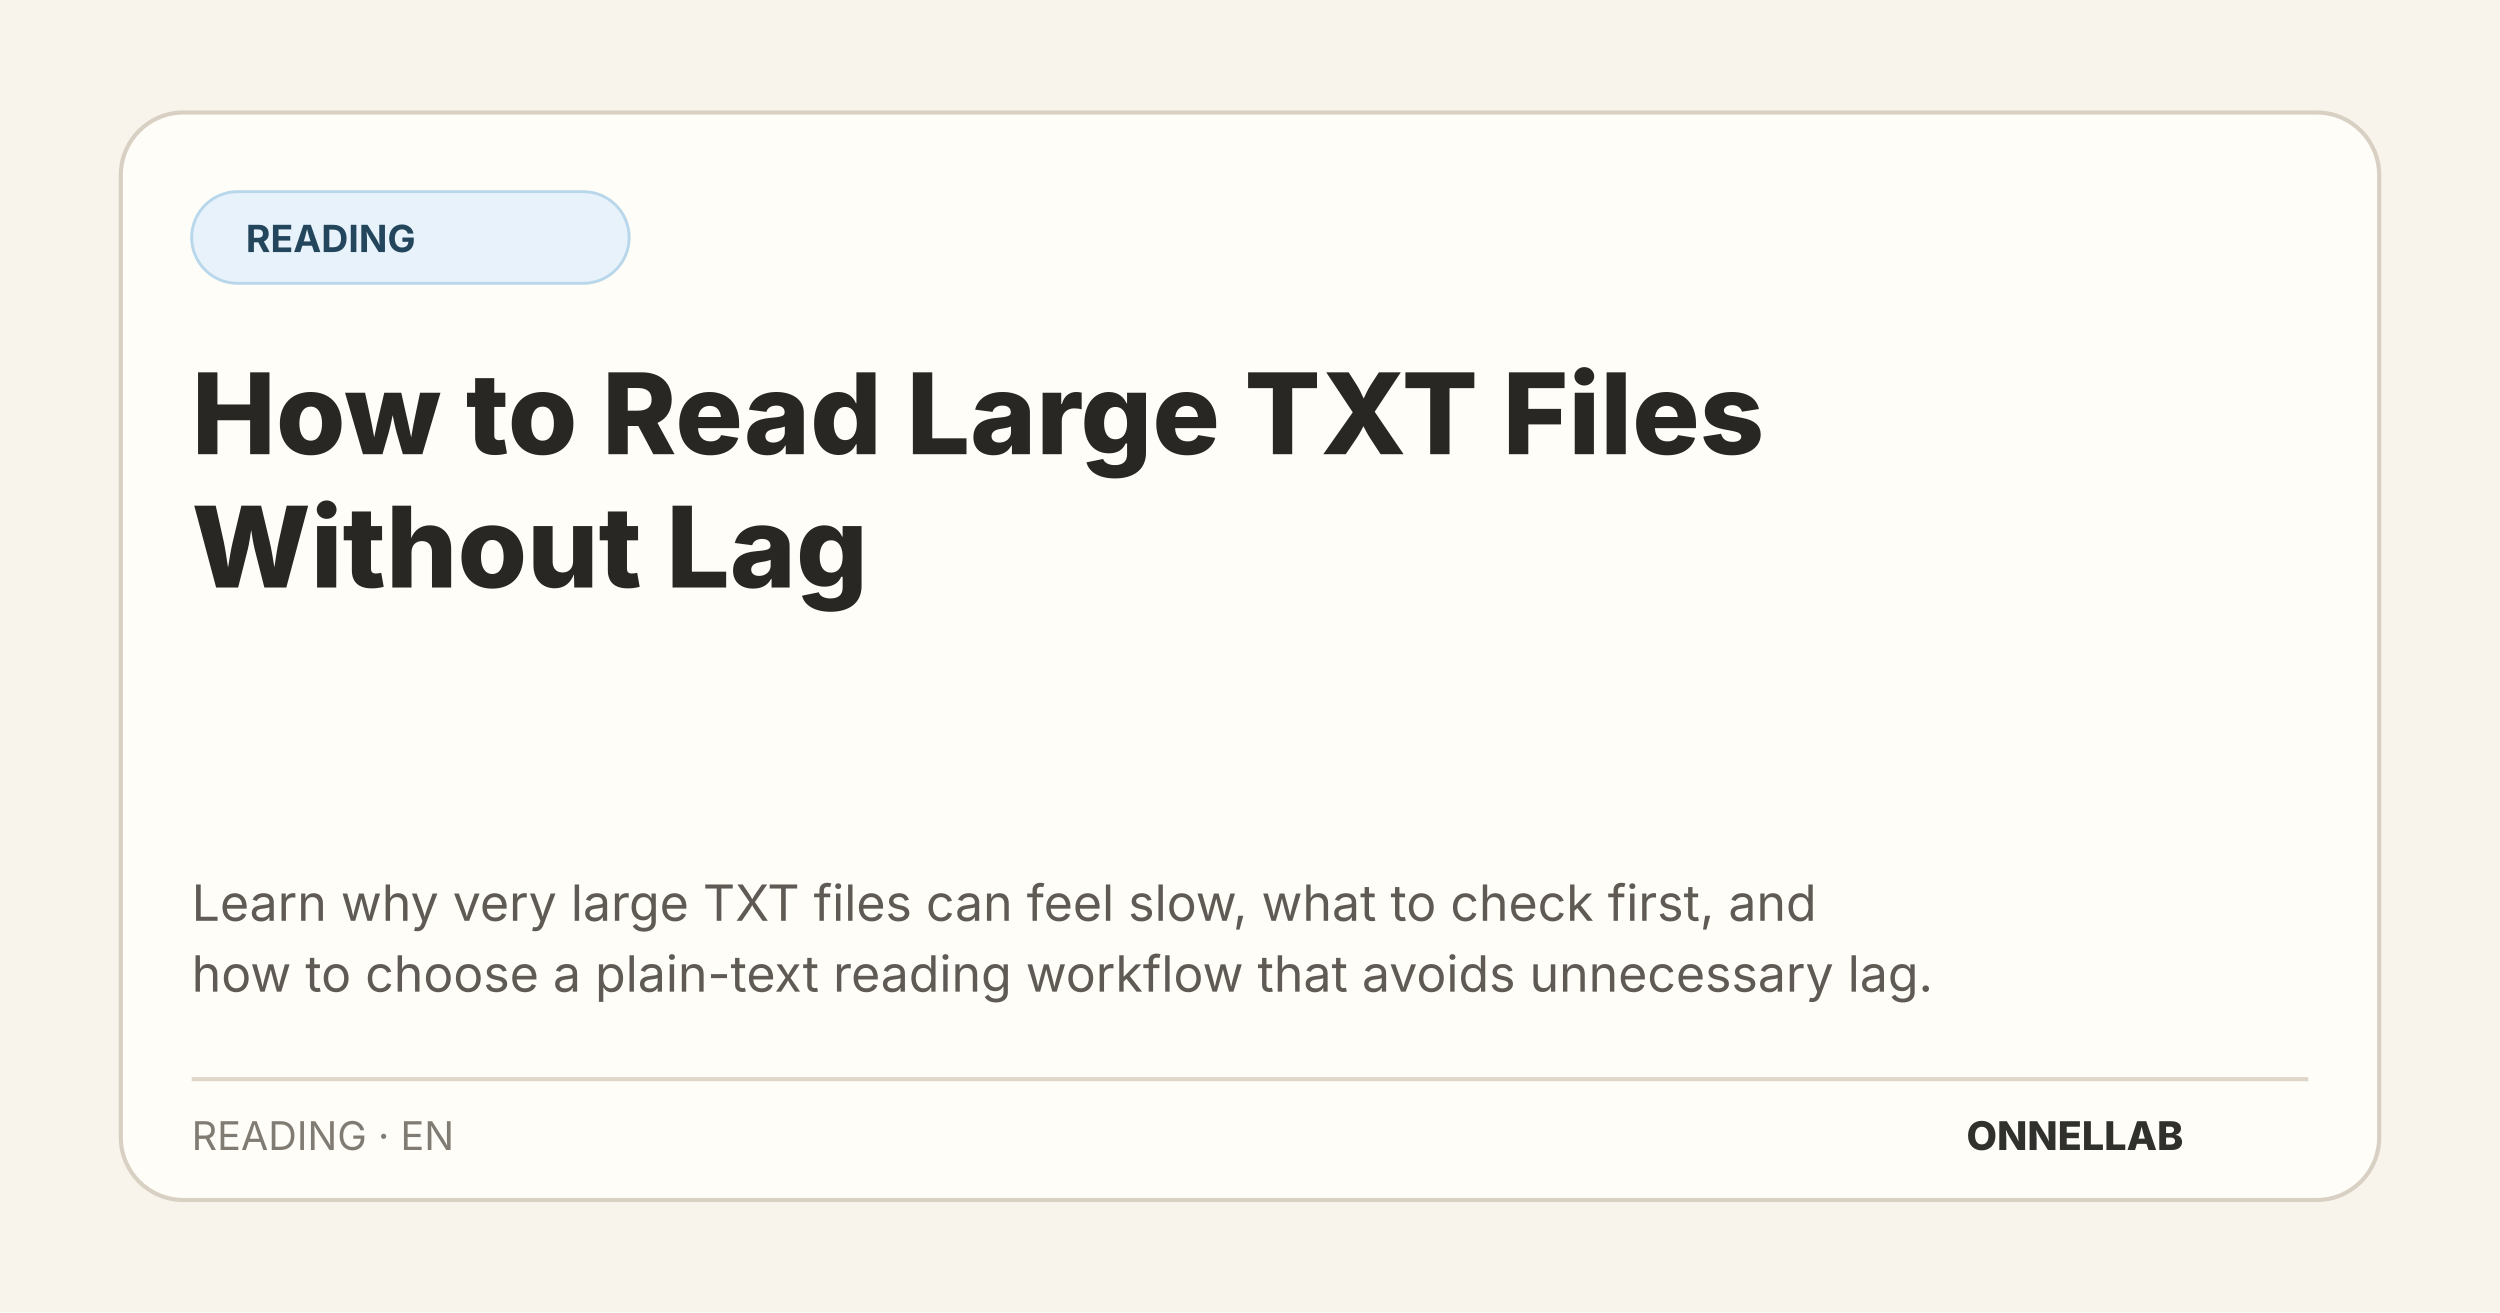
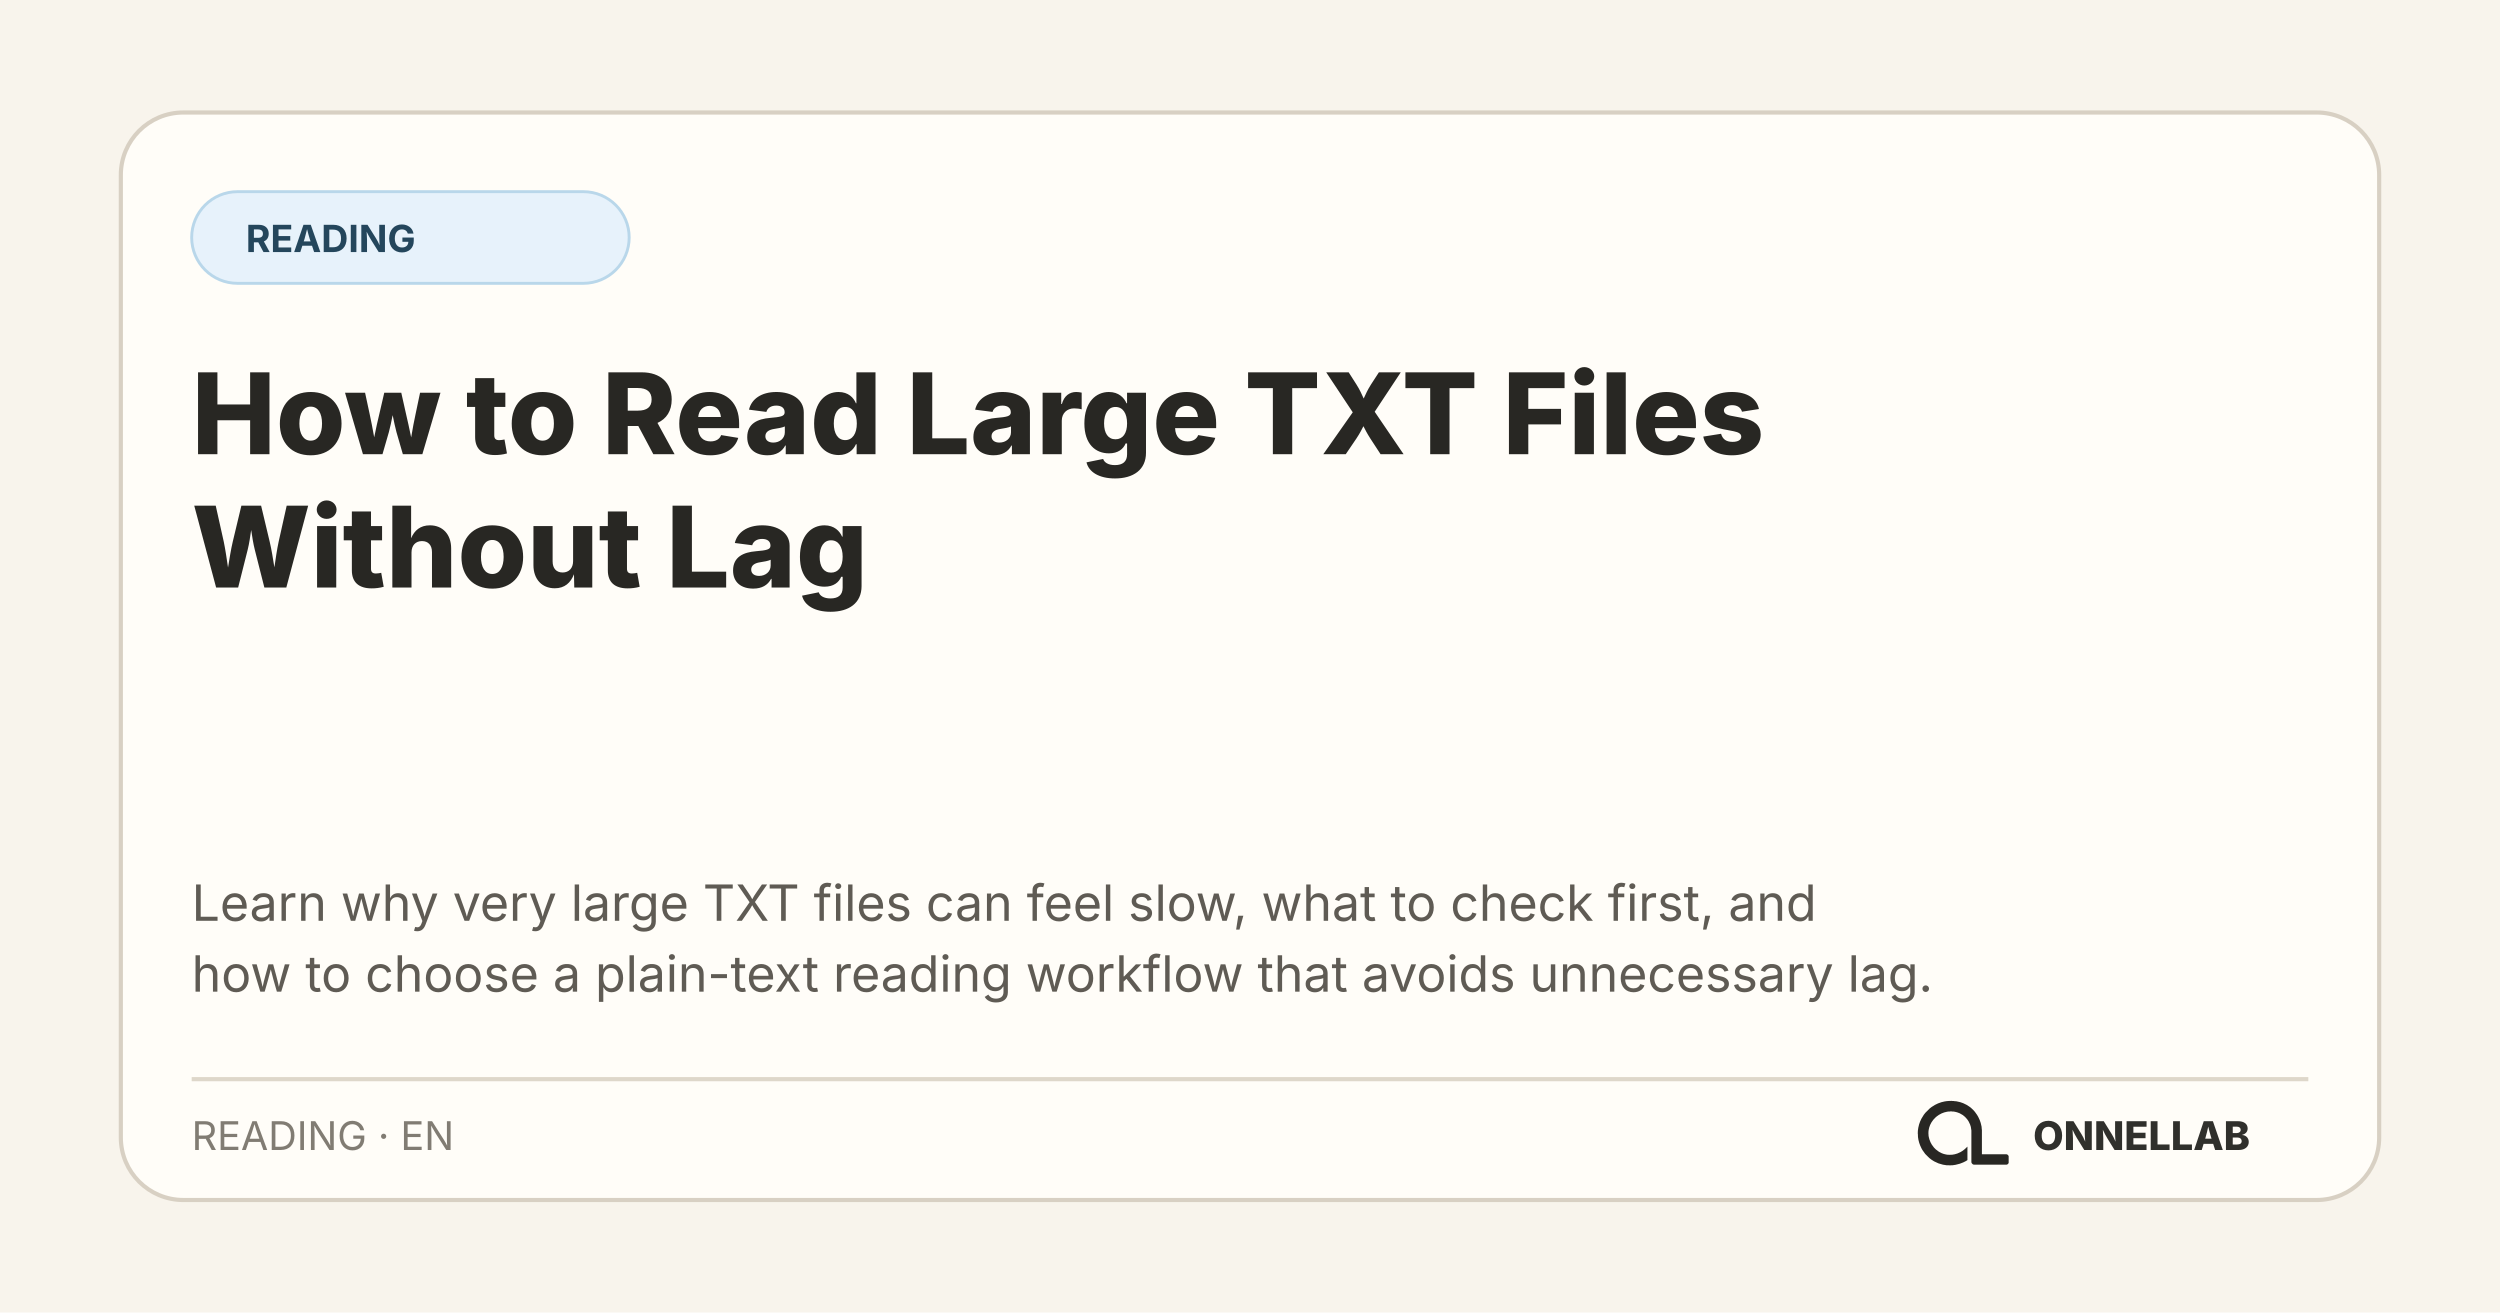
<svg xmlns="http://www.w3.org/2000/svg" width="1200" height="630" viewBox="0 0 1200 630" role="img" aria-labelledby="title desc">
  <rect width="1200" height="630" fill="#f8f4ec" />
  <rect x="58" y="54" width="1084" height="522" rx="30" fill="#fffdf8" stroke="#d8d0c3" stroke-width="2" />
  <rect x="92" y="92" width="210" height="44" rx="22" fill="#e7f2fb" stroke="#b9d7ea" stroke-width="1.4" />
  <text x="118" y="121" fill="#24465c" font-family="Inter, system-ui, sans-serif" font-size="18" font-weight="700">READING</text>
  <text x="92" y="218" fill="#282723" font-family="Inter, system-ui, sans-serif" font-size="54" font-weight="760">
    <tspan x="92" y="218">How to Read Large TXT Files</tspan>
    <tspan x="92" y="282">Without Lag</tspan>
  </text>
  <text fill="#5f5b54" font-family="Inter, system-ui, sans-serif" font-size="24">
    <tspan x="92" y="442">Learn why very large TXT files can feel slow, what to check first, and</tspan>
    <tspan x="92" y="476">how to choose a plain-text reading workflow that avoids unnecessary lag.</tspan>
  </text>
  <path d="M92 518H1108" stroke="#ded7ca" stroke-width="2" />
  <text x="92" y="552" fill="#817c73" font-family="Inter, system-ui, sans-serif" font-size="19">READING · EN</text>
-   <text x="1048" y="552" fill="#30302c" font-family="Inter, system-ui, sans-serif" font-size="19" font-weight="800" text-anchor="end">ONNELLAB</text>
+   <svg x="908" y="512" width="66" height="66" viewBox="0 0 1254 1254">
+     <path fill="#282723" d="M 271 475 L 259 501 L 250 527 L 243 556 L 239 584 L 238 611 L 239 612 L 240 642 L 244 667 L 251 694 L 260 719 L 272 745 L 281 761 L 306 796 L 343 833 L 364 849 L 388 864 L 427 882 L 468 894 L 500 899 L 541 900 L 542 899 L 556 899 L 583 895 L 622 885 L 653 873 L 677 861 L 691 852 L 691 729 L 668 751 L 649 766 L 628 779 L 599 792 L 575 799 L 552 803 L 520 804 L 519 803 L 509 803 L 496 801 L 475 796 L 456 789 L 431 776 L 403 755 L 386 738 L 366 711 L 354 689 L 344 663 L 338 639 L 336 625 L 336 612 L 335 611 L 336 587 L 339 569 L 343 553 L 351 531 L 363 508 L 380 484 L 400 463 L 413 452 L 430 440 L 456 426 L 480 417 L 505 411 L 519 409 L 531 409 L 532 408 L 549 408 L 550 409 L 561 409 L 575 411 L 596 416 L 620 425 L 648 441 L 669 458 L 688 479 L 701 498 L 715 527 L 722 549 L 727 582 L 727 872 L 730 880 L 738 889 L 746 893 L 751 894 L 1048 894 L 1058 890 L 1065 882 L 1067 877 L 1067 817 L 1062 807 L 1054 801 L 1047 799 L 824 799 L 823 798 L 823 574 L 822 573 L 820 547 L 812 513 L 803 487 L 790 459 L 779 440 L 759 412 L 744 395 L 727 379 L 708 364 L 683 348 L 652 333 L 626 324 L 591 316 L 568 314 L 567 313 L 552 313 L 551 312 L 550 313 L 549 312 L 514 313 L 513 314 L 504 314 L 484 317 L 454 324 L 423 335 L 394 349 L 364 368 L 346 382 L 307 421 L 293 439 Z" />
+   </svg>
+   <text x="1080" y="552" fill="#30302c" font-family="Inter, system-ui, sans-serif" font-size="19" font-weight="800" text-anchor="end">ONNELLAB</text>
</svg>
